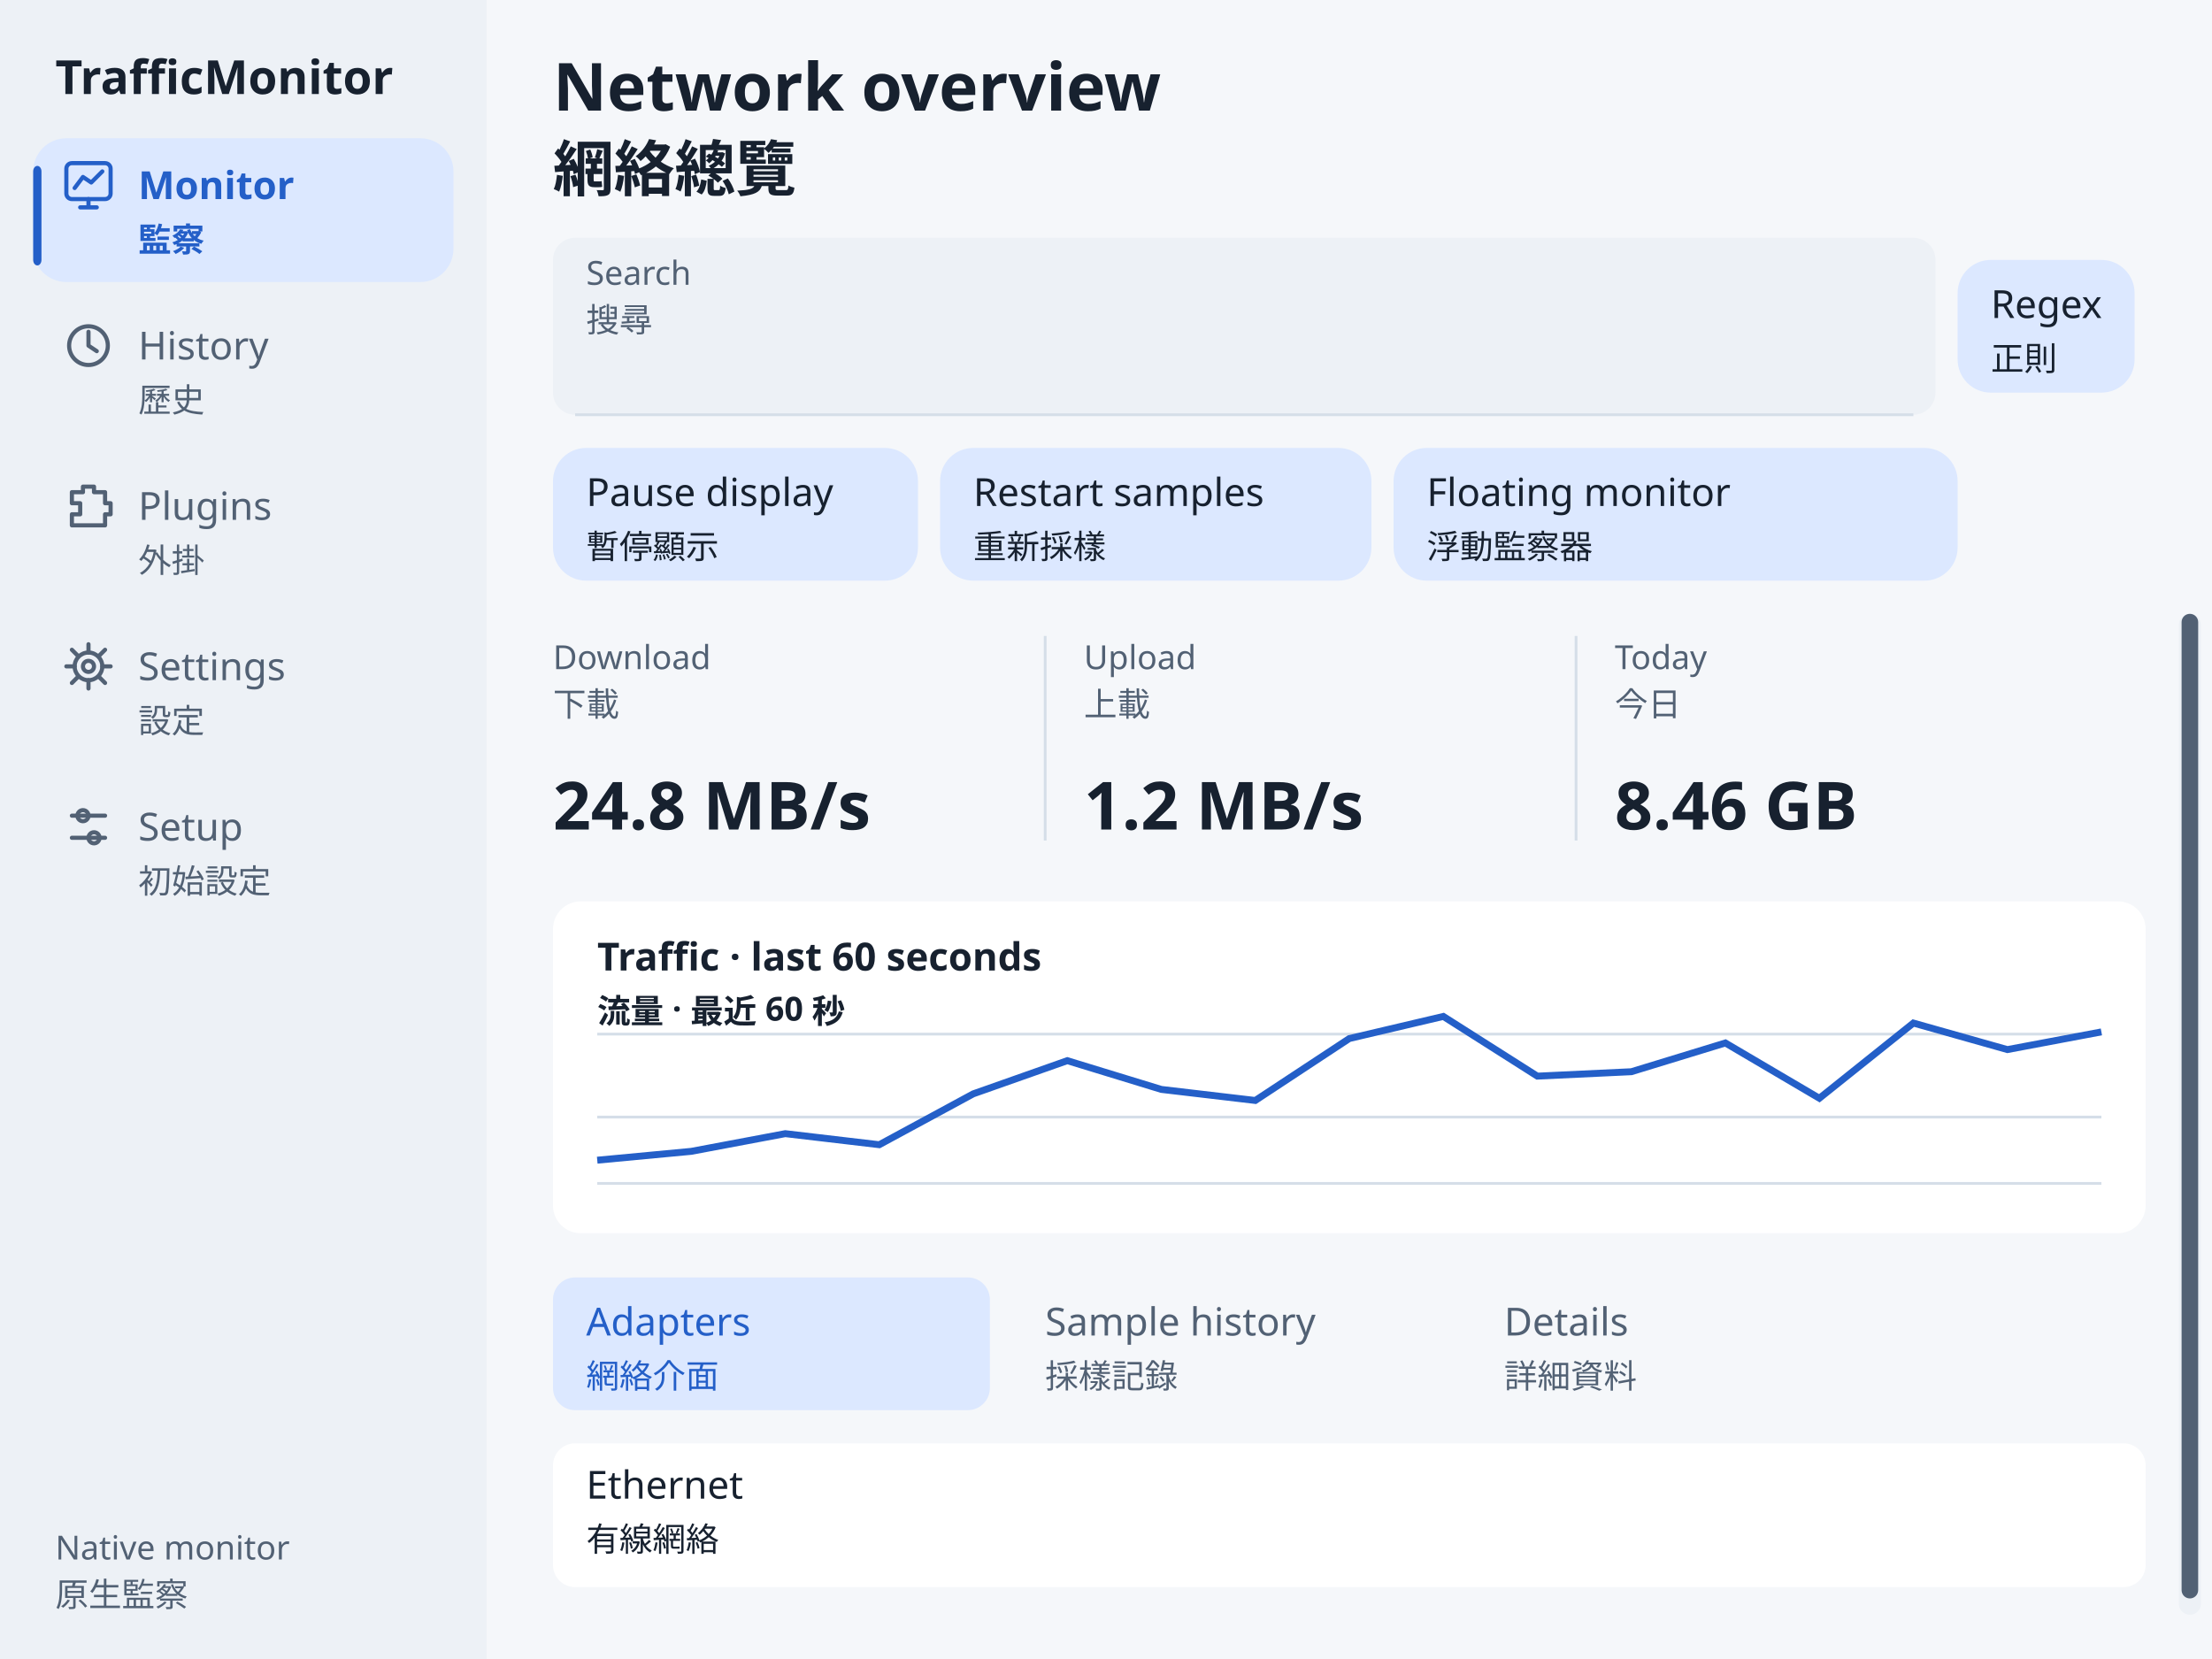
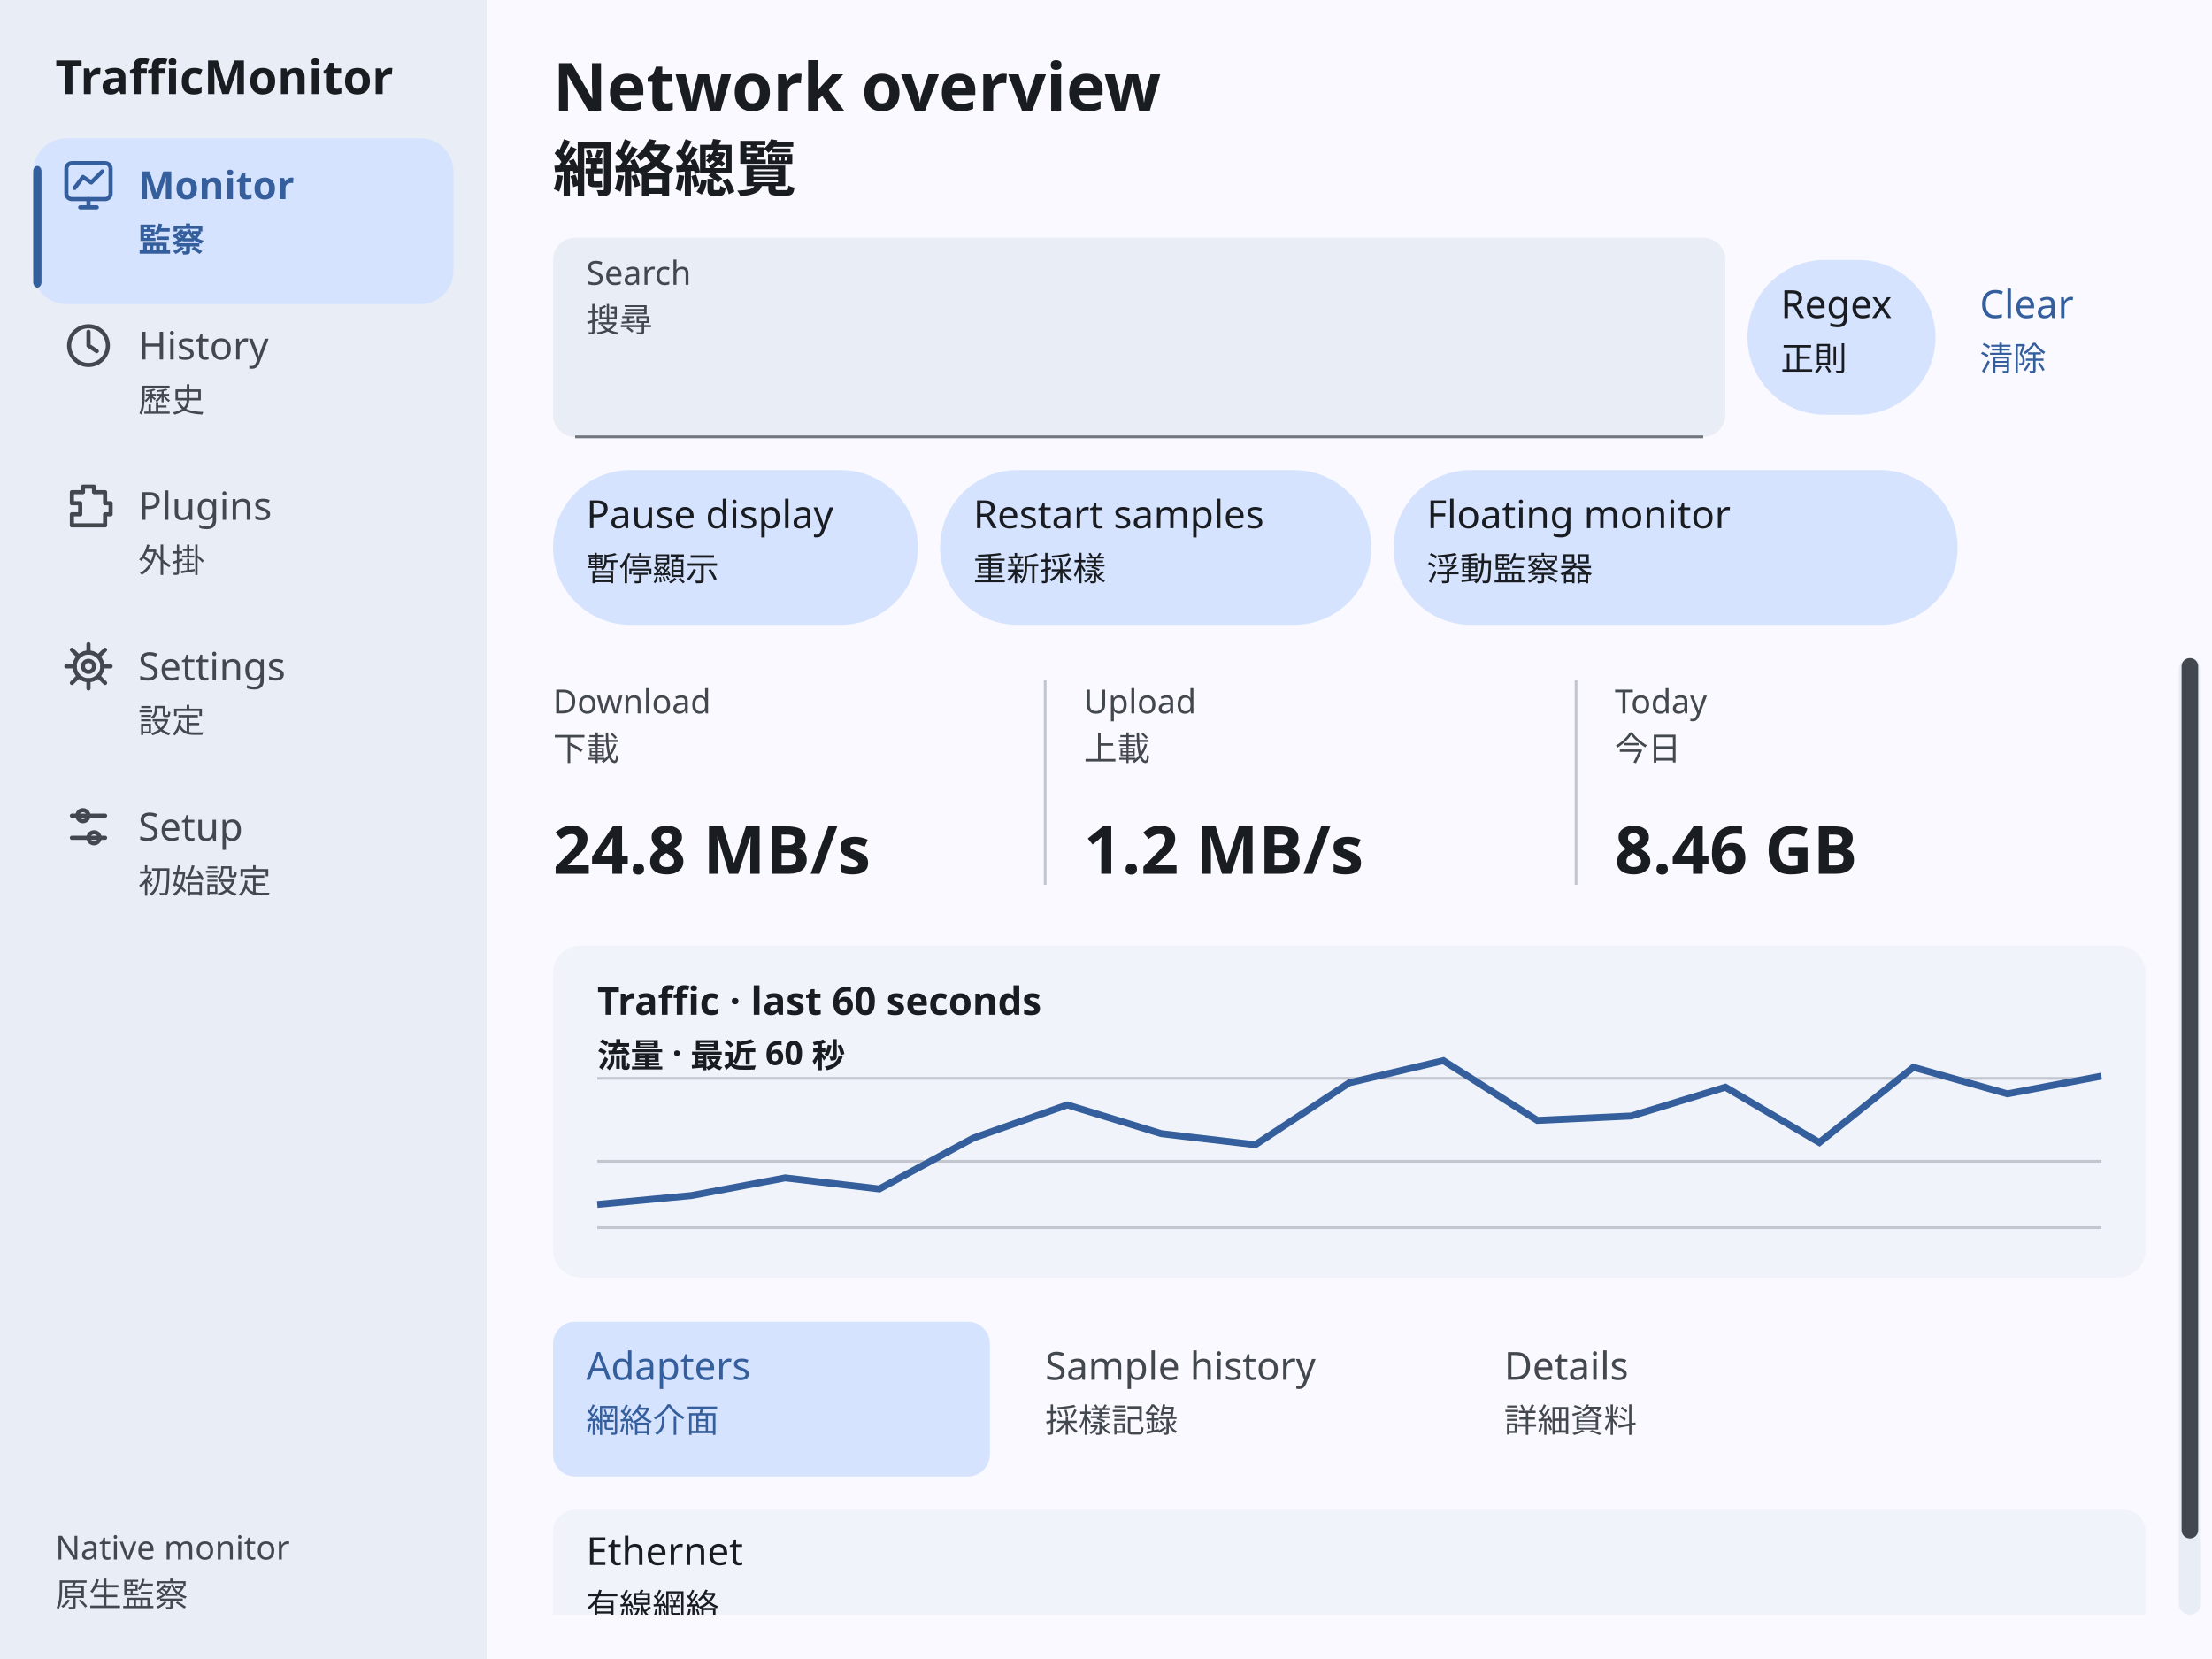
<svg xmlns="http://www.w3.org/2000/svg" width="800" height="600" viewBox="0 0 800 600">
-   <rect x="0" y="0" width="800" height="600" rx="0" fill="#F5F7FA" />
-   <rect x="0" y="0" width="176" height="600" rx="0" fill="#EDF1F6" />
-   <text x="20" y="34" fill="#17212F" font-family="Segoe UI,Microsoft JhengHei,sans-serif" font-size="17" font-weight="600">TrafficMonitor</text>
-   <rect x="12" y="50" width="152" height="52" rx="12" fill="#DCE8FF" />
-   <rect x="12" y="60" width="3" height="36" rx="2" fill="#245FC8" />
-   <g transform="translate(24 59)" fill="none" stroke="#245FC8" stroke-width="1.5" stroke-linecap="round" stroke-linejoin="round">
+   <rect x="0" y="0" width="800" height="600" rx="0" fill="#F9F9FF" />
+   <rect x="0" y="0" width="176" height="600" rx="0" fill="#E9EDF5" />
+   <text x="20" y="34" fill="#191C20" font-family="Segoe UI,Microsoft JhengHei,sans-serif" font-size="17" font-weight="600">TrafficMonitor</text>
+   <rect x="12" y="50" width="152" height="60" rx="12" fill="#D6E3FF" />
+   <rect x="12" y="60" width="3" height="44" rx="2" fill="#345E9C" />
+   <g transform="translate(24 59)" fill="none" stroke="#345E9C" stroke-width="1.5" stroke-linecap="round" stroke-linejoin="round">
    <rect width="16" height="13" rx="2" />
    <path d="M3 9l3 -4 3 2 4 -4M5 16h6M8 13v3" />
  </g>
-   <text x="50" y="72" fill="#245FC8" font-family="Segoe UI,Microsoft JhengHei,sans-serif" font-size="14" font-weight="600">Monitor</text>
-   <text x="50" y="91" fill="#245FC8" font-family="Segoe UI,Microsoft JhengHei,sans-serif" font-size="12" font-weight="600">監察</text>
-   <g transform="translate(24 117)" fill="none" stroke="#526174" stroke-width="1.5" stroke-linecap="round" stroke-linejoin="round">
+   <text x="50" y="72" fill="#345E9C" font-family="Segoe UI,Microsoft JhengHei,sans-serif" font-size="14" font-weight="600">Monitor</text>
+   <text x="50" y="91" fill="#345E9C" font-family="Segoe UI,Microsoft JhengHei,sans-serif" font-size="12" font-weight="600">監察</text>
+   <g transform="translate(24 117)" fill="none" stroke="#43474E" stroke-width="1.5" stroke-linecap="round" stroke-linejoin="round">
    <circle cx="8" cy="8" r="7" />
    <path d="M8 3v5l3 2" />
  </g>
-   <text x="50" y="130" fill="#526174" font-family="Segoe UI,Microsoft JhengHei,sans-serif" font-size="14" font-weight="400">History</text>
-   <text x="50" y="149" fill="#526174" font-family="Segoe UI,Microsoft JhengHei,sans-serif" font-size="12" font-weight="400">歷史</text>
-   <g transform="translate(24 175)" fill="none" stroke="#526174" stroke-width="1.5" stroke-linecap="round" stroke-linejoin="round">
+   <text x="50" y="130" fill="#43474E" font-family="Segoe UI,Microsoft JhengHei,sans-serif" font-size="14" font-weight="400">History</text>
+   <text x="50" y="149" fill="#43474E" font-family="Segoe UI,Microsoft JhengHei,sans-serif" font-size="12" font-weight="400">歷史</text>
+   <g transform="translate(24 175)" fill="none" stroke="#43474E" stroke-width="1.5" stroke-linecap="round" stroke-linejoin="round">
    <path d="M2 3h4V1h4v2h4v4h2v4h-2v4H2v-4h3V7H2z" />
  </g>
-   <text x="50" y="188" fill="#526174" font-family="Segoe UI,Microsoft JhengHei,sans-serif" font-size="14" font-weight="400">Plugins</text>
-   <text x="50" y="207" fill="#526174" font-family="Segoe UI,Microsoft JhengHei,sans-serif" font-size="12" font-weight="400">外掛</text>
-   <g transform="translate(24 233)" fill="none" stroke="#526174" stroke-width="1.5" stroke-linecap="round" stroke-linejoin="round">
+   <text x="50" y="188" fill="#43474E" font-family="Segoe UI,Microsoft JhengHei,sans-serif" font-size="14" font-weight="400">Plugins</text>
+   <text x="50" y="207" fill="#43474E" font-family="Segoe UI,Microsoft JhengHei,sans-serif" font-size="12" font-weight="400">外掛</text>
+   <g transform="translate(24 233)" fill="none" stroke="#43474E" stroke-width="1.5" stroke-linecap="round" stroke-linejoin="round">
    <circle cx="8" cy="8" r="5" />
    <circle cx="8" cy="8" r="2" />
    <path d="M8 0v3M8 13v3M0 8h3M13 8h3M2 2l2 2M12 12l2 2M2 14l2 -2M12 4l2 -2" />
  </g>
-   <text x="50" y="246" fill="#526174" font-family="Segoe UI,Microsoft JhengHei,sans-serif" font-size="14" font-weight="400">Settings</text>
-   <text x="50" y="265" fill="#526174" font-family="Segoe UI,Microsoft JhengHei,sans-serif" font-size="12" font-weight="400">設定</text>
-   <g transform="translate(24 291)" fill="none" stroke="#526174" stroke-width="1.5" stroke-linecap="round" stroke-linejoin="round">
+   <text x="50" y="246" fill="#43474E" font-family="Segoe UI,Microsoft JhengHei,sans-serif" font-size="14" font-weight="400">Settings</text>
+   <text x="50" y="265" fill="#43474E" font-family="Segoe UI,Microsoft JhengHei,sans-serif" font-size="12" font-weight="400">設定</text>
+   <g transform="translate(24 291)" fill="none" stroke="#43474E" stroke-width="1.5" stroke-linecap="round" stroke-linejoin="round">
    <path d="M2 4h12M2 12h12" />
    <circle cx="6" cy="4" r="2" />
    <circle cx="10" cy="12" r="2" />
  </g>
-   <text x="50" y="304" fill="#526174" font-family="Segoe UI,Microsoft JhengHei,sans-serif" font-size="14" font-weight="400">Setup</text>
-   <text x="50" y="323" fill="#526174" font-family="Segoe UI,Microsoft JhengHei,sans-serif" font-size="12" font-weight="400">初始設定</text>
-   <text x="20" y="564" fill="#526174" font-family="Segoe UI,Microsoft JhengHei,sans-serif" font-size="12" font-weight="400">Native monitor</text>
-   <text x="20" y="581" fill="#526174" font-family="Segoe UI,Microsoft JhengHei,sans-serif" font-size="12" font-weight="400">原生監察</text>
-   <text x="200" y="40" fill="#17212F" font-family="Segoe UI,Microsoft JhengHei,sans-serif" font-size="24" font-weight="600">Network overview</text>
-   <text x="200" y="69" fill="#17212F" font-family="Segoe UI,Microsoft JhengHei,sans-serif" font-size="22" font-weight="600">網絡總覽</text>
-   <rect x="200" y="86" width="500" height="64" rx="8" fill="#EDF1F6" />
-   <path d="M208 150H692" stroke="#D5DEE8" stroke-width="1" />
-   <text x="212" y="103" fill="#526174" font-family="Segoe UI,Microsoft JhengHei,sans-serif" font-size="12" font-weight="400">Search</text>
-   <text x="212" y="120" fill="#526174" font-family="Segoe UI,Microsoft JhengHei,sans-serif" font-size="12" font-weight="400">搜尋</text>
-   <text x="212" y="140" fill="#17212F" font-family="Segoe UI,Microsoft JhengHei,sans-serif" font-size="14" font-weight="400" />
-   <rect x="708" y="94" width="64" height="48" rx="12" fill="#DCE8FF" />
-   <text x="720" y="115" fill="#17212F" font-family="Segoe UI,Microsoft JhengHei,sans-serif" font-size="14" font-weight="500">Regex</text>
-   <text x="720" y="134" fill="#17212F" font-family="Segoe UI,Microsoft JhengHei,sans-serif" font-size="12" font-weight="500">正則</text>
-   <rect x="200" y="162" width="132" height="48" rx="12" fill="#DCE8FF" />
-   <text x="212" y="183" fill="#17212F" font-family="Segoe UI,Microsoft JhengHei,sans-serif" font-size="14" font-weight="500">Pause display</text>
-   <text x="212" y="202" fill="#17212F" font-family="Segoe UI,Microsoft JhengHei,sans-serif" font-size="12" font-weight="500">暫停顯示</text>
-   <rect x="340" y="162" width="156" height="48" rx="12" fill="#DCE8FF" />
-   <text x="352" y="183" fill="#17212F" font-family="Segoe UI,Microsoft JhengHei,sans-serif" font-size="14" font-weight="500">Restart samples</text>
-   <text x="352" y="202" fill="#17212F" font-family="Segoe UI,Microsoft JhengHei,sans-serif" font-size="12" font-weight="500">重新採樣</text>
-   <rect x="504" y="162" width="204" height="48" rx="12" fill="#DCE8FF" />
-   <text x="516" y="183" fill="#17212F" font-family="Segoe UI,Microsoft JhengHei,sans-serif" font-size="14" font-weight="500">Floating monitor</text>
-   <text x="516" y="202" fill="#17212F" font-family="Segoe UI,Microsoft JhengHei,sans-serif" font-size="12" font-weight="500">浮動監察器</text>
+   <text x="50" y="304" fill="#43474E" font-family="Segoe UI,Microsoft JhengHei,sans-serif" font-size="14" font-weight="400">Setup</text>
+   <text x="50" y="323" fill="#43474E" font-family="Segoe UI,Microsoft JhengHei,sans-serif" font-size="12" font-weight="400">初始設定</text>
+   <text x="20" y="564" fill="#43474E" font-family="Segoe UI,Microsoft JhengHei,sans-serif" font-size="12" font-weight="400">Native monitor</text>
+   <text x="20" y="581" fill="#43474E" font-family="Segoe UI,Microsoft JhengHei,sans-serif" font-size="12" font-weight="400">原生監察</text>
+   <text x="200" y="40" fill="#191C20" font-family="Segoe UI,Microsoft JhengHei,sans-serif" font-size="24" font-weight="600">Network overview</text>
+   <text x="200" y="69" fill="#191C20" font-family="Segoe UI,Microsoft JhengHei,sans-serif" font-size="22" font-weight="600">網絡總覽</text>
+   <rect x="200" y="86" width="424" height="72" rx="8" fill="#E9EDF5" />
+   <path d="M208 158H616" stroke="#73777F" stroke-width="1" />
+   <text x="212" y="103" fill="#43474E" font-family="Segoe UI,Microsoft JhengHei,sans-serif" font-size="12" font-weight="400">Search</text>
+   <text x="212" y="120" fill="#43474E" font-family="Segoe UI,Microsoft JhengHei,sans-serif" font-size="12" font-weight="400">搜尋</text>
+   <text x="212" y="148" fill="#191C20" font-family="Segoe UI,Microsoft JhengHei,sans-serif" font-size="14" font-weight="400" />
+   <rect x="632" y="94" width="68" height="56" rx="28.0" fill="#D6E3FF" />
+   <text x="644" y="115" fill="#191C20" font-family="Segoe UI,Microsoft JhengHei,sans-serif" font-size="14" font-weight="500">Regex</text>
+   <text x="644" y="134" fill="#191C20" font-family="Segoe UI,Microsoft JhengHei,sans-serif" font-size="12" font-weight="500">正則</text>
+   <text x="716" y="115" fill="#345E9C" font-family="Segoe UI,Microsoft JhengHei,sans-serif" font-size="14" font-weight="500">Clear</text>
+   <text x="716" y="134" fill="#345E9C" font-family="Segoe UI,Microsoft JhengHei,sans-serif" font-size="12" font-weight="500">清除</text>
+   <rect x="200" y="170" width="132" height="56" rx="28.0" fill="#D6E3FF" />
+   <text x="212" y="191" fill="#191C20" font-family="Segoe UI,Microsoft JhengHei,sans-serif" font-size="14" font-weight="500">Pause display</text>
+   <text x="212" y="210" fill="#191C20" font-family="Segoe UI,Microsoft JhengHei,sans-serif" font-size="12" font-weight="500">暫停顯示</text>
+   <rect x="340" y="170" width="156" height="56" rx="28.0" fill="#D6E3FF" />
+   <text x="352" y="191" fill="#191C20" font-family="Segoe UI,Microsoft JhengHei,sans-serif" font-size="14" font-weight="500">Restart samples</text>
+   <text x="352" y="210" fill="#191C20" font-family="Segoe UI,Microsoft JhengHei,sans-serif" font-size="12" font-weight="500">重新採樣</text>
+   <rect x="504" y="170" width="204" height="56" rx="28.0" fill="#D6E3FF" />
+   <text x="516" y="191" fill="#191C20" font-family="Segoe UI,Microsoft JhengHei,sans-serif" font-size="14" font-weight="500">Floating monitor</text>
+   <text x="516" y="210" fill="#191C20" font-family="Segoe UI,Microsoft JhengHei,sans-serif" font-size="12" font-weight="500">浮動監察器</text>
  <defs>
    <clipPath id="monitor">
-       <rect x="200" y="222" width="576" height="362" />
+       <rect x="200" y="238" width="576" height="346" />
    </clipPath>
  </defs>
  <g clip-path="url(#monitor)">
    <g transform="translate(0 0)">
-       <text x="200.0" y="242" fill="#526174" font-family="Segoe UI,Microsoft JhengHei,sans-serif" font-size="12" font-weight="400">Download</text>
-       <text x="200.0" y="259" fill="#526174" font-family="Segoe UI,Microsoft JhengHei,sans-serif" font-size="12" font-weight="400">下載</text>
-       <text x="200.0" y="300" fill="#17212F" font-family="Segoe UI,Microsoft JhengHei,sans-serif" font-size="24" font-weight="600">24.8 MB/s</text>
-       <text x="392.0" y="242" fill="#526174" font-family="Segoe UI,Microsoft JhengHei,sans-serif" font-size="12" font-weight="400">Upload</text>
-       <text x="392.0" y="259" fill="#526174" font-family="Segoe UI,Microsoft JhengHei,sans-serif" font-size="12" font-weight="400">上載</text>
-       <text x="392.0" y="300" fill="#17212F" font-family="Segoe UI,Microsoft JhengHei,sans-serif" font-size="24" font-weight="600">1.2 MB/s</text>
-       <path d="M378.0 230L378.0 304" stroke="#D5DEE8" />
-       <text x="584.0" y="242" fill="#526174" font-family="Segoe UI,Microsoft JhengHei,sans-serif" font-size="12" font-weight="400">Today</text>
-       <text x="584.0" y="259" fill="#526174" font-family="Segoe UI,Microsoft JhengHei,sans-serif" font-size="12" font-weight="400">今日</text>
-       <text x="584.0" y="300" fill="#17212F" font-family="Segoe UI,Microsoft JhengHei,sans-serif" font-size="24" font-weight="600">8.46 GB</text>
-       <path d="M570.0 230L570.0 304" stroke="#D5DEE8" />
-       <rect x="200" y="326" width="576" height="120" rx="10" fill="#FFFFFF" />
-       <text x="216" y="351" fill="#17212F" font-family="Segoe UI,Microsoft JhengHei,sans-serif" font-size="14" font-weight="600">Traffic · last 60 seconds</text>
-       <text x="216" y="370" fill="#17212F" font-family="Segoe UI,Microsoft JhengHei,sans-serif" font-size="12" font-weight="600">流量 · 最近 60 秒</text>
-       <path d="M216 374.0H760" stroke="#D5DEE8" />
-       <path d="M216 404.0H760" stroke="#D5DEE8" />
-       <path d="M216 428.0H760" stroke="#D5DEE8" />
-       <polyline fill="none" stroke="#245FC8" stroke-width="2.5" points="216.0,419.6 250.0,416.4 284.0,410.0 318.0,414.0 352.0,395.6 386.0,383.6 420.0,394.0 454.0,398.0 488.0,375.6 522.0,367.6 556.0,389.2 590.0,387.6 624.0,377.2 658.0,397.2 692.0,370.0 726.0,379.6 760.0,373.2" />
-       <rect x="200" y="462" width="158" height="48" rx="8" fill="#DCE8FF" />
-       <text x="212" y="483" fill="#245FC8" font-family="Segoe UI,Microsoft JhengHei,sans-serif" font-size="14" font-weight="400">Adapters</text>
-       <text x="212" y="502" fill="#245FC8" font-family="Segoe UI,Microsoft JhengHei,sans-serif" font-size="12" font-weight="400">網絡介面</text>
-       <text x="378" y="483" fill="#526174" font-family="Segoe UI,Microsoft JhengHei,sans-serif" font-size="14" font-weight="400">Sample history</text>
-       <text x="378" y="502" fill="#526174" font-family="Segoe UI,Microsoft JhengHei,sans-serif" font-size="12" font-weight="400">採樣記錄</text>
-       <text x="544" y="483" fill="#526174" font-family="Segoe UI,Microsoft JhengHei,sans-serif" font-size="14" font-weight="400">Details</text>
-       <text x="544" y="502" fill="#526174" font-family="Segoe UI,Microsoft JhengHei,sans-serif" font-size="12" font-weight="400">詳細資料</text>
-       <rect x="200" y="522" width="576" height="52" rx="8" fill="#FFFFFF" />
-       <text x="212" y="542" fill="#17212F" font-family="Segoe UI,Microsoft JhengHei,sans-serif" font-size="14" font-weight="500">Ethernet</text>
-       <text x="212" y="561" fill="#17212F" font-family="Segoe UI,Microsoft JhengHei,sans-serif" font-size="12" font-weight="500">有線網絡</text>
+       <text x="200.0" y="258" fill="#43474E" font-family="Segoe UI,Microsoft JhengHei,sans-serif" font-size="12" font-weight="400">Download</text>
+       <text x="200.0" y="275" fill="#43474E" font-family="Segoe UI,Microsoft JhengHei,sans-serif" font-size="12" font-weight="400">下載</text>
+       <text x="200.0" y="316" fill="#191C20" font-family="Segoe UI,Microsoft JhengHei,sans-serif" font-size="24" font-weight="600">24.8 MB/s</text>
+       <text x="392.0" y="258" fill="#43474E" font-family="Segoe UI,Microsoft JhengHei,sans-serif" font-size="12" font-weight="400">Upload</text>
+       <text x="392.0" y="275" fill="#43474E" font-family="Segoe UI,Microsoft JhengHei,sans-serif" font-size="12" font-weight="400">上載</text>
+       <text x="392.0" y="316" fill="#191C20" font-family="Segoe UI,Microsoft JhengHei,sans-serif" font-size="24" font-weight="600">1.2 MB/s</text>
+       <path d="M378.0 246L378.0 320" stroke="#C3C6CF" />
+       <text x="584.0" y="258" fill="#43474E" font-family="Segoe UI,Microsoft JhengHei,sans-serif" font-size="12" font-weight="400">Today</text>
+       <text x="584.0" y="275" fill="#43474E" font-family="Segoe UI,Microsoft JhengHei,sans-serif" font-size="12" font-weight="400">今日</text>
+       <text x="584.0" y="316" fill="#191C20" font-family="Segoe UI,Microsoft JhengHei,sans-serif" font-size="24" font-weight="600">8.46 GB</text>
+       <path d="M570.0 246L570.0 320" stroke="#C3C6CF" />
+       <rect x="200" y="342" width="576" height="120" rx="10" fill="#F0F3FA" />
+       <text x="216" y="367" fill="#191C20" font-family="Segoe UI,Microsoft JhengHei,sans-serif" font-size="14" font-weight="600">Traffic · last 60 seconds</text>
+       <text x="216" y="386" fill="#191C20" font-family="Segoe UI,Microsoft JhengHei,sans-serif" font-size="12" font-weight="600">流量 · 最近 60 秒</text>
+       <path d="M216 390.0H760" stroke="#C3C6CF" />
+       <path d="M216 420.0H760" stroke="#C3C6CF" />
+       <path d="M216 444.0H760" stroke="#C3C6CF" />
+       <polyline fill="none" stroke="#345E9C" stroke-width="2.5" points="216.0,435.6 250.0,432.4 284.0,426.0 318.0,430.0 352.0,411.6 386.0,399.6 420.0,410.0 454.0,414.0 488.0,391.6 522.0,383.6 556.0,405.2 590.0,403.6 624.0,393.2 658.0,413.2 692.0,386.0 726.0,395.6 760.0,389.2" />
+       <rect x="200" y="478" width="158" height="56" rx="8" fill="#D6E3FF" />
+       <text x="212" y="499" fill="#345E9C" font-family="Segoe UI,Microsoft JhengHei,sans-serif" font-size="14" font-weight="400">Adapters</text>
+       <text x="212" y="518" fill="#345E9C" font-family="Segoe UI,Microsoft JhengHei,sans-serif" font-size="12" font-weight="400">網絡介面</text>
+       <text x="378" y="499" fill="#43474E" font-family="Segoe UI,Microsoft JhengHei,sans-serif" font-size="14" font-weight="400">Sample history</text>
+       <text x="378" y="518" fill="#43474E" font-family="Segoe UI,Microsoft JhengHei,sans-serif" font-size="12" font-weight="400">採樣記錄</text>
+       <text x="544" y="499" fill="#43474E" font-family="Segoe UI,Microsoft JhengHei,sans-serif" font-size="14" font-weight="400">Details</text>
+       <text x="544" y="518" fill="#43474E" font-family="Segoe UI,Microsoft JhengHei,sans-serif" font-size="12" font-weight="400">詳細資料</text>
+       <rect x="200" y="546" width="576" height="52" rx="8" fill="#F0F3FA" />
+       <text x="212" y="566" fill="#191C20" font-family="Segoe UI,Microsoft JhengHei,sans-serif" font-size="14" font-weight="500">Ethernet</text>
+       <text x="212" y="585" fill="#191C20" font-family="Segoe UI,Microsoft JhengHei,sans-serif" font-size="12" font-weight="500">有線網絡</text>
    </g>
  </g>
-   <rect x="788" y="222" width="8" height="362" rx="4" fill="#EDF1F6" />
-   <rect x="789" y="222.0" width="6" height="356.098" rx="3" fill="#526174" />
+   <rect x="788" y="238" width="8" height="346" rx="4" fill="#E9EDF5" />
+   <rect x="789" y="238.0" width="6" height="318.394" rx="3" fill="#43474E" />
</svg>
